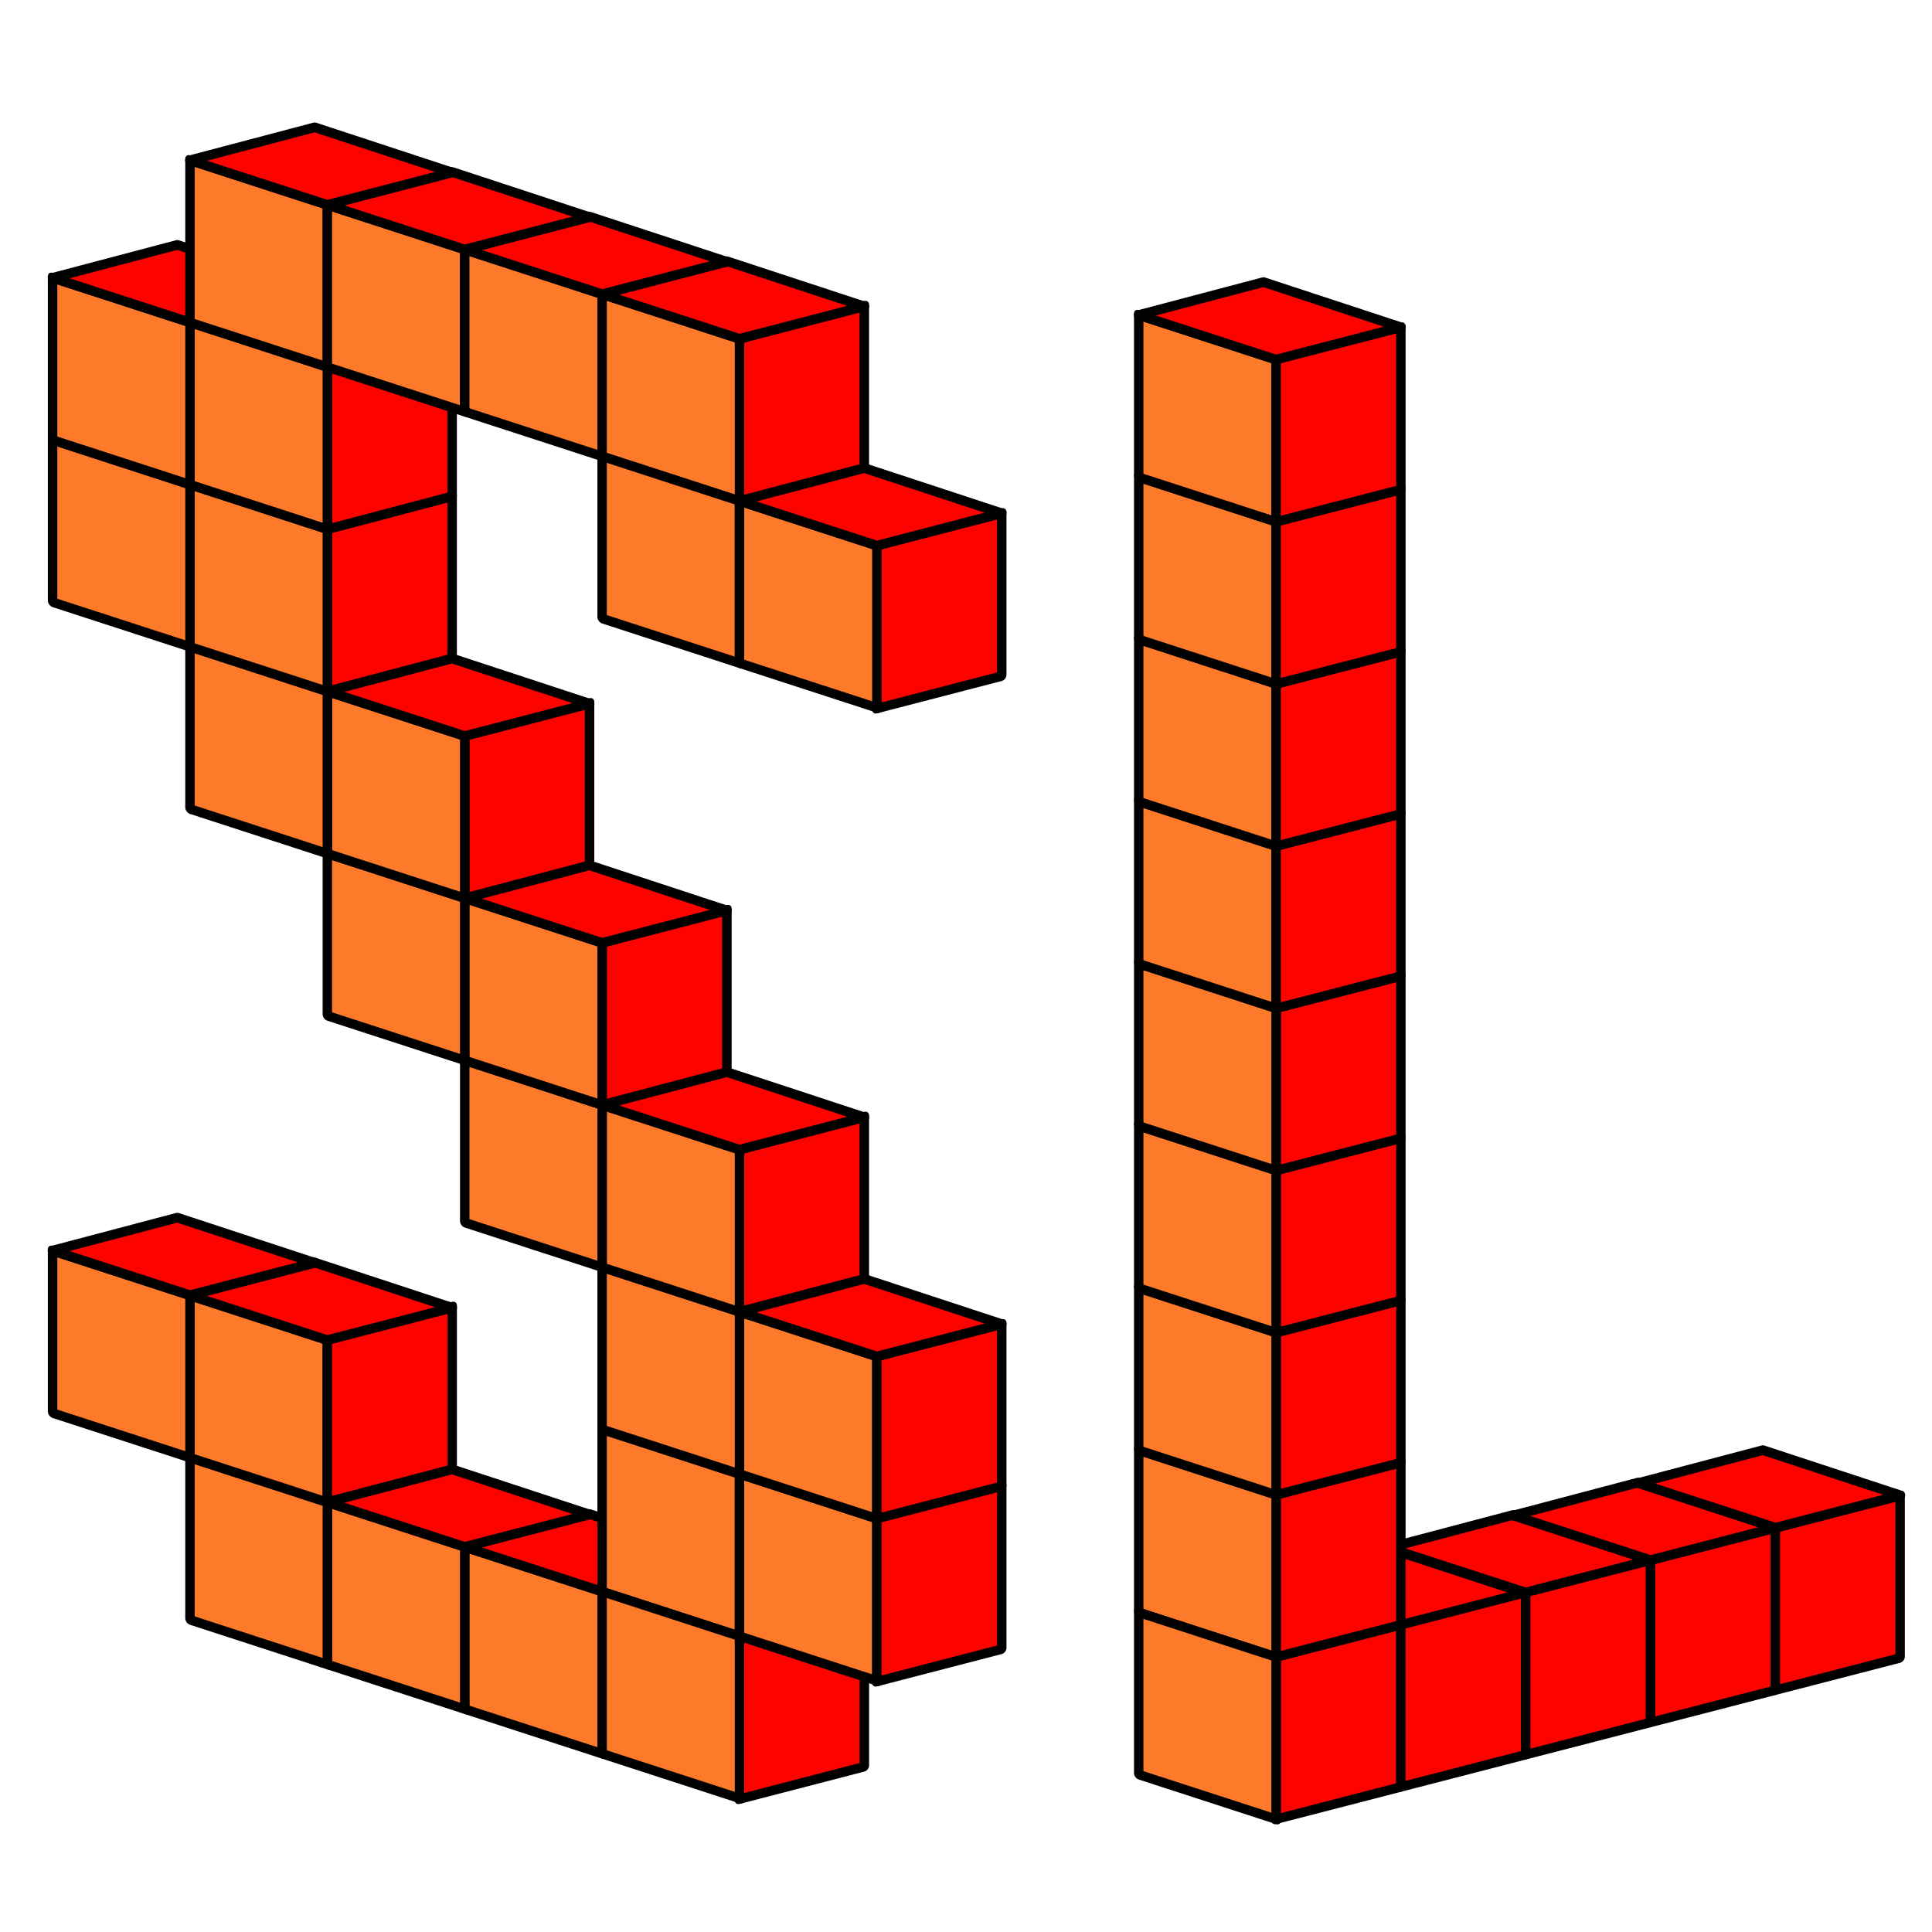
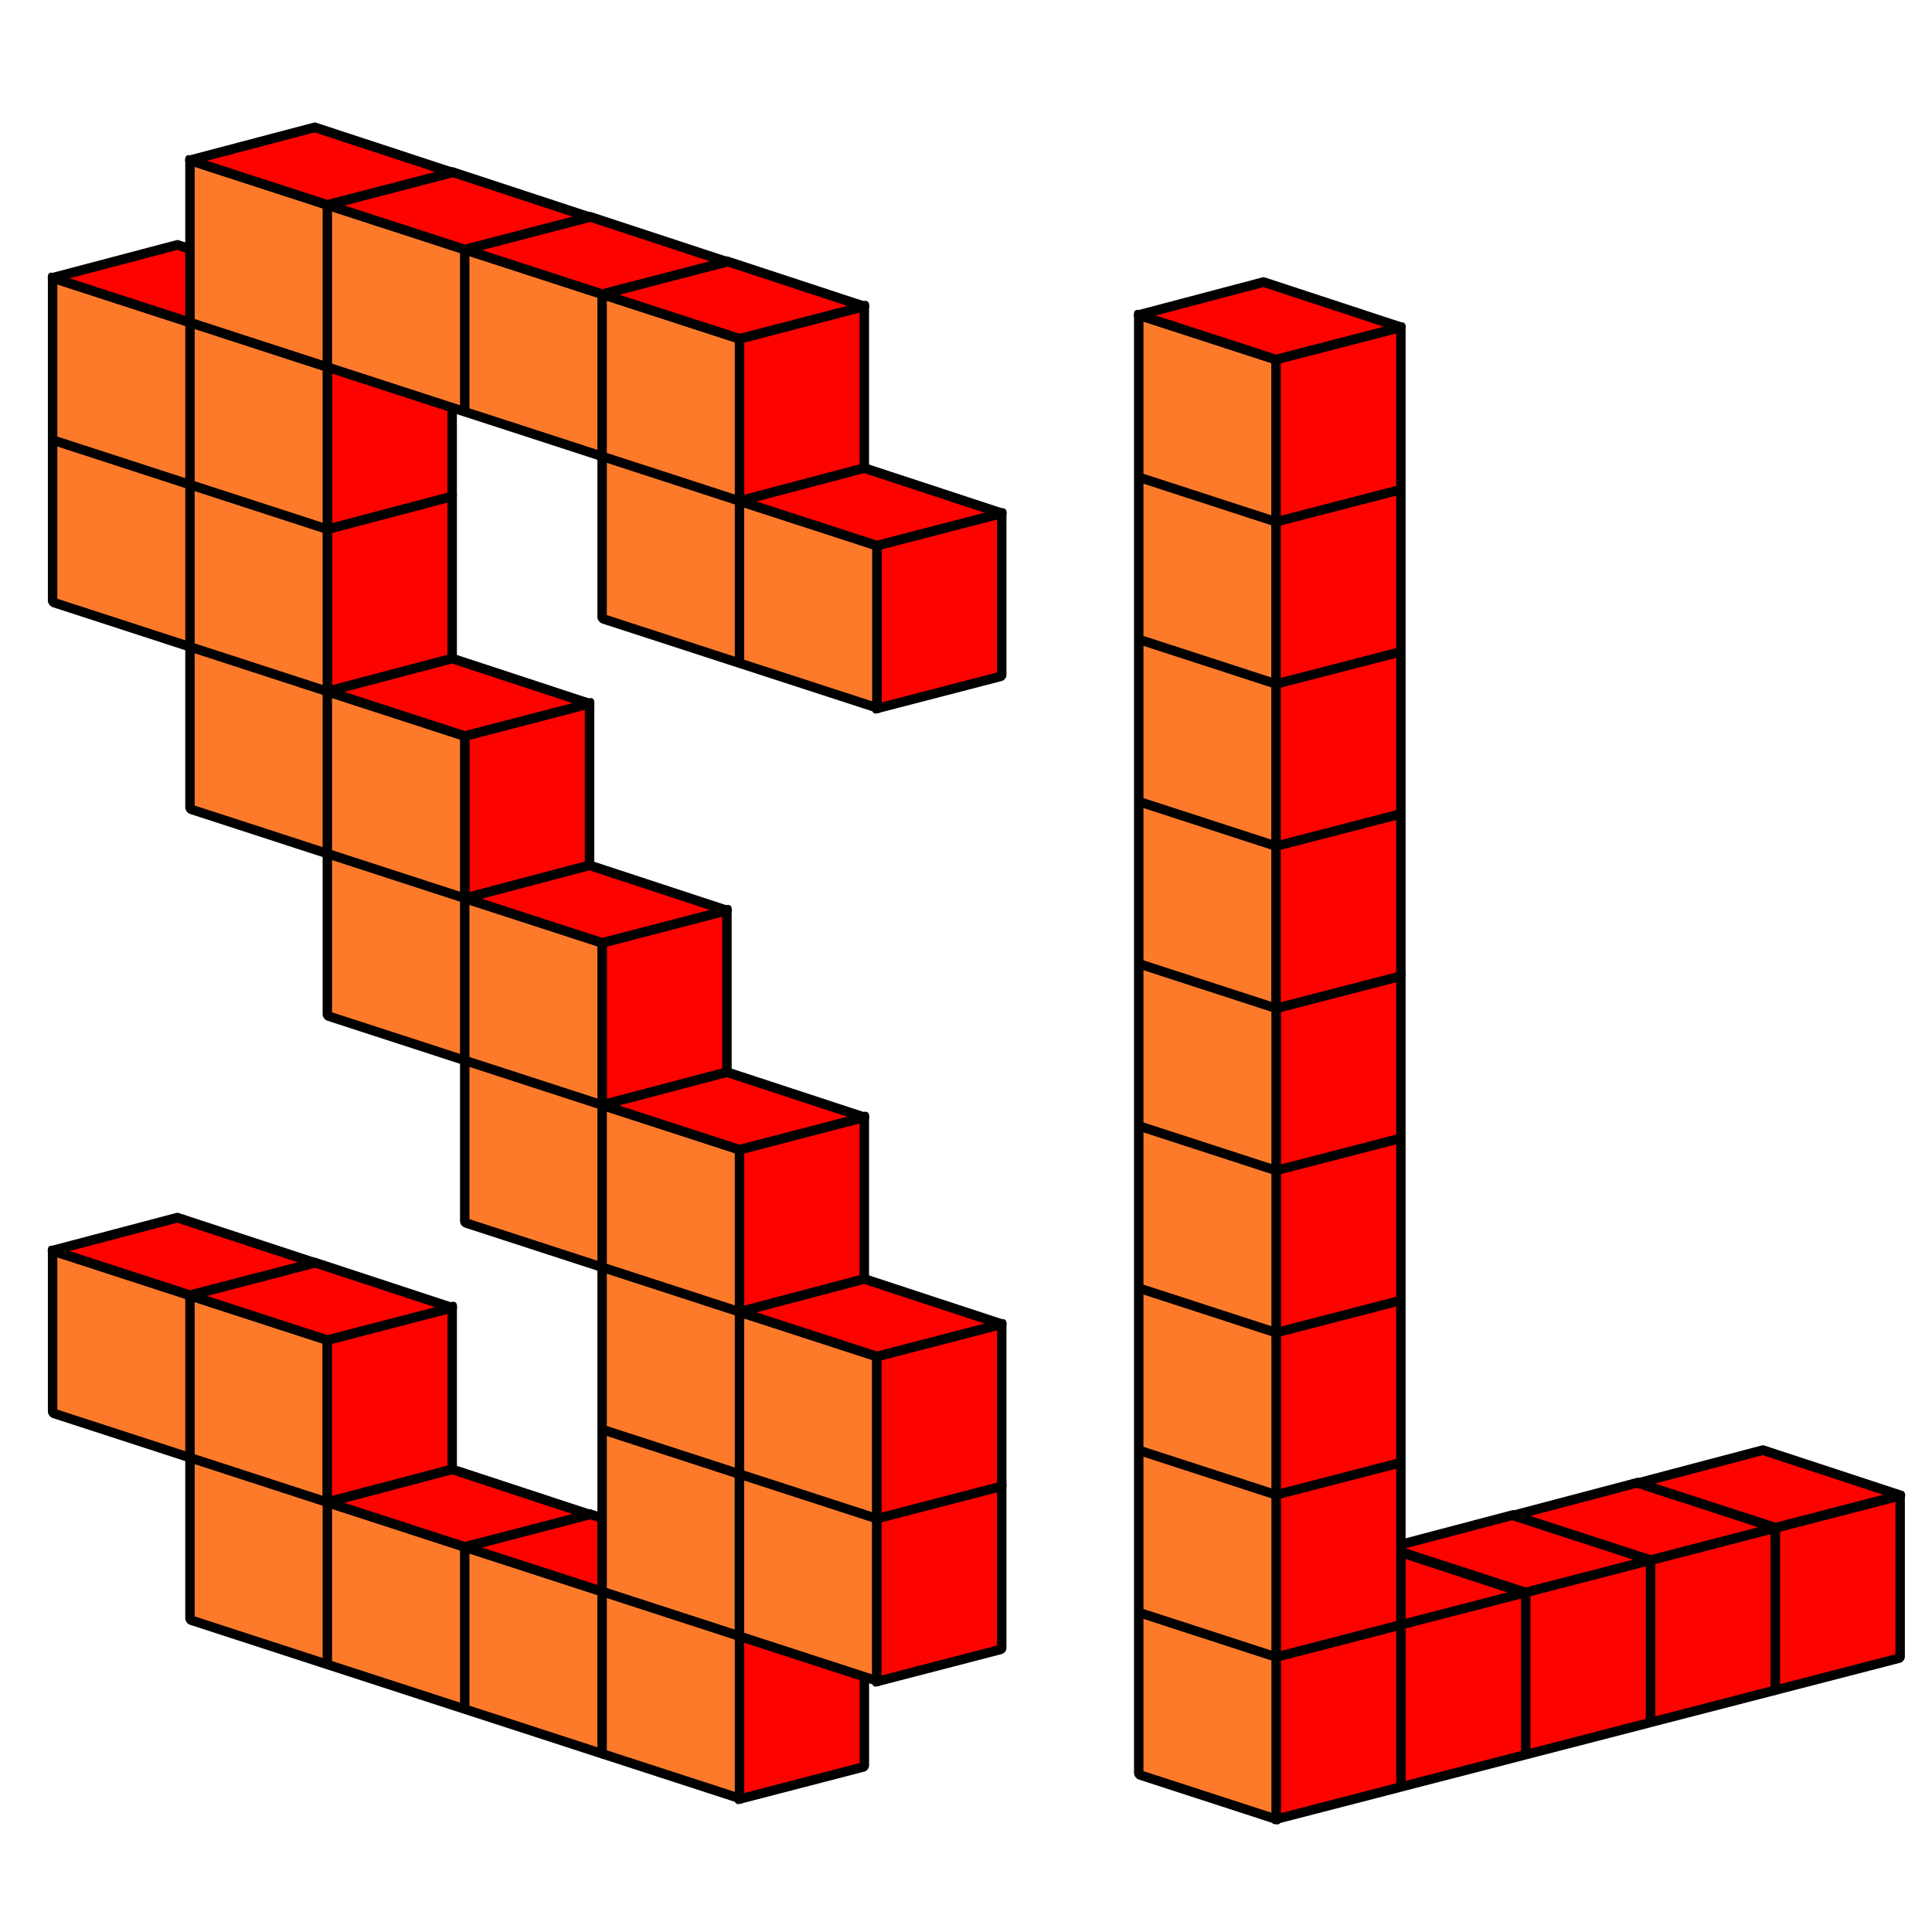
- <svg xmlns="http://www.w3.org/2000/svg" width="60mm" height="60mm" viewBox="0 0 60 60" version="1.1" id="svg1" xml:space="preserve">
-   <defs id="defs1" />
-   <g id="layer1">
-     <g id="g18" transform="translate(-25.68319,-21.24832)">
-       <rect style="fill:#FE7A2B;fill-opacity:1;stroke:#000000;stroke-width:0.308;stroke-linejoin:round;stroke-dasharray:none;stroke-opacity:1" id="rect1" width="4.486" height="5.036" x="42.18" y="56.255" transform="matrix(0.9510565,0.309017,0,1,0,0)" />
-       <rect style="fill:#FE7A2B;fill-opacity:1;stroke:#000000;stroke-width:0.308;stroke-linejoin:round;stroke-dasharray:none;stroke-opacity:1" id="rect1-3" width="4.486" height="5.036" x="37.694" y="56.255" transform="matrix(0.9510565,0.309017,0,1,0,0)" />
-       <rect style="fill:#FE7A2B;fill-opacity:1;stroke:#000000;stroke-width:0.308;stroke-linejoin:round;stroke-dasharray:none;stroke-opacity:1" id="rect1-3-2" width="4.486" height="5.036" x="33.208" y="56.255" transform="matrix(0.9510565,0.309017,0,1,0,0)" />
-       <rect style="fill:#FE7A2B;fill-opacity:1;stroke:#000000;stroke-width:0.308;stroke-linejoin:round;stroke-dasharray:none;stroke-opacity:1" id="rect1-3-2-7" width="4.486" height="5.036" x="33.208" y="51.219" transform="matrix(0.9510565,0.309017,0,1,0,0)" />
-       <rect style="fill:#FE7A2B;fill-opacity:1;stroke:#000000;stroke-width:0.308;stroke-linejoin:round;stroke-dasharray:none;stroke-opacity:1" id="rect1-3-2-7-2" width="4.486" height="5.036" x="28.722" y="51.219" transform="matrix(0.9510565,0.309017,0,1,0,0)" />
-       <path style="fill:#FC0300;fill-opacity:1;stroke:#000000;stroke-width:0.3;stroke-linecap:butt;stroke-linejoin:round;stroke-dasharray:none;stroke-opacity:1;paint-order:normal" d="m 40.115,69.29 4.266,1.386 3.878,-1.006 -4.269,-1.403 z" id="path17-9-8" />
-       <rect style="fill:#FE7A2B;fill-opacity:1;stroke:#000000;stroke-width:0.308;stroke-linejoin:round;stroke-dasharray:none;stroke-opacity:1" id="rect1-3-2-7-2-9" width="4.486" height="5.036" x="46.666" y="51.219" transform="matrix(0.9510565,0.309017,0,1,0,0)" />
-       <rect style="fill:#FC0300;fill-opacity:1;stroke:#000000;stroke-width:0.303;stroke-linejoin:round;stroke-dasharray:none;stroke-opacity:1" id="rect1-3-2-7-2-9-9-1-5-8-0-9-3-3-9-9-0-5-8" width="4.007" height="5.059" x="50.259" y="84.684" transform="matrix(0.9679498,-0.2511436,0,1,0,0)" />
-       <rect style="fill:#FE7A2B;fill-opacity:1;stroke:#000000;stroke-width:0.308;stroke-linejoin:round;stroke-dasharray:none;stroke-opacity:1" id="rect1-3-2-7-2-9-9" width="4.486" height="5.036" x="51.152" y="51.219" transform="matrix(0.9510565,0.309017,0,1,0,0)" />
-       <rect style="fill:#FE7A2B;fill-opacity:1;stroke:#000000;stroke-width:0.308;stroke-linejoin:round;stroke-dasharray:none;stroke-opacity:1" id="rect1-3-2-7-2-9-9-1" width="4.486" height="5.036" x="51.152" y="46.182" transform="matrix(0.9510565,0.309017,0,1,0,0)" />
-       <rect style="fill:#FC0300;fill-opacity:1;stroke:#000000;stroke-width:0.305;stroke-linejoin:round;stroke-dasharray:none;stroke-opacity:1" id="rect1-3-2-7-2-9-9-1-5-8-0" width="4.009" height="5.143" x="50.314" y="69.791" transform="matrix(0.9668959,-0.2551712,0,1,0,0)" />
-       <rect style="fill:#FC0300;fill-opacity:1;stroke:#000000;stroke-width:0.305;stroke-linejoin:round;stroke-dasharray:none;stroke-opacity:1" id="rect1-3-2-7-2-9-9-1-5-8-0-9" width="4.009" height="5.143" x="45.901" y="62.243" transform="matrix(0.9668959,-0.2551712,0,1,0,0)" />
-       <rect style="fill:#FC0300;fill-opacity:1;stroke:#000000;stroke-width:0.305;stroke-linejoin:round;stroke-dasharray:none;stroke-opacity:1" id="rect1-3-2-7-2-9-9-1-5-8-0-9-3" width="4.009" height="5.143" x="41.489" y="54.694" transform="matrix(0.9668959,-0.2551712,0,1,0,0)" />
-       <rect style="fill:#FC0300;fill-opacity:1;stroke:#000000;stroke-width:0.305;stroke-linejoin:round;stroke-dasharray:none;stroke-opacity:1" id="rect1-3-2-7-2-9-9-1-5-8-0-9-3-3" width="4.009" height="5.143" x="37.076" y="47.145" transform="matrix(0.9668959,-0.2551712,0,1,0,0)" />
-       <rect style="fill:#FC0300;fill-opacity:1;stroke:#000000;stroke-width:0.305;stroke-linejoin:round;stroke-dasharray:none;stroke-opacity:1" id="rect1-3-2-7-2-9-9-1-5-8-0-9-3-3-9" width="4.009" height="5.143" x="37.076" y="42.003" transform="matrix(0.9668959,-0.2551712,0,1,0,0)" />
-       <rect style="fill:#FC0300;fill-opacity:1;stroke:#000000;stroke-width:0.305;stroke-linejoin:round;stroke-dasharray:none;stroke-opacity:1" id="rect1-3-2-7-2-9-9-1-5-8-0-9-3-3-9-9" width="4.009" height="5.143" x="50.314" y="44.609" transform="matrix(0.9668959,-0.2551712,0,1,0,0)" />
-       <rect style="fill:#FC0300;fill-opacity:1;stroke:#000000;stroke-width:0.303;stroke-linejoin:round;stroke-dasharray:none;stroke-opacity:1" id="rect1-3-2-7-2-9-9-1-5-8-0-9-3-3-9-9-0" width="4.007" height="5.059" x="54.667" y="51.922" transform="matrix(0.9679498,-0.2511436,0,1,0,0)" />
-       <rect style="fill:#FC0300;fill-opacity:1;stroke:#000000;stroke-width:0.303;stroke-linejoin:round;stroke-dasharray:none;stroke-opacity:1" id="rect1-3-2-7-2-9-9-1-5-8-0-9-3-3-9-9-0-5" width="4.007" height="5.059" x="54.667" y="77.105" transform="matrix(0.9679498,-0.2511436,0,1,0,0)" />
-       <rect style="fill:#FC0300;fill-opacity:1;stroke:#000000;stroke-width:0.303;stroke-linejoin:round;stroke-dasharray:none;stroke-opacity:1" id="rect1-3-2-7-2-9-9-1-5-8-0-9-3-3-9-9-0-5-0" width="4.007" height="5.059" x="54.667" y="82.141" transform="matrix(0.9679498,-0.2511436,0,1,0,0)" />
-       <rect style="fill:#FC0300;fill-opacity:1;stroke:#000000;stroke-width:0.303;stroke-linejoin:round;stroke-dasharray:none;stroke-opacity:1" id="rect1-3-2-7-2-9-9-1-5-8-0-9-3-3-9-9-0-5-0-0" width="4.007" height="5.059" x="37.035" y="72.137" transform="matrix(0.9679498,-0.2511436,0,1,0,0)" />
-       <path style="fill:#FC0300;fill-opacity:1;stroke:#000000;stroke-width:0.3;stroke-linecap:butt;stroke-linejoin:round;stroke-dasharray:none;stroke-opacity:1;paint-order:normal" d="m 35.849,67.903 4.266,1.386 3.878,-1.006 -4.269,-1.403 z" id="path17-9-83" />
-       <rect style="fill:#FE7A2B;fill-opacity:1;stroke:#000000;stroke-width:0.308;stroke-linejoin:round;stroke-dasharray:none;stroke-opacity:1" id="rect1-3-2-7-2-9-9-1-1" width="4.486" height="5.036" x="46.666" y="46.182" transform="matrix(0.9510565,0.309017,0,1,0,0)" />
-       <rect style="fill:#FE7A2B;fill-opacity:1;stroke:#000000;stroke-width:0.308;stroke-linejoin:round;stroke-dasharray:none;stroke-opacity:1" id="rect1-3-2-7-2-9-9-1-1-8" width="4.486" height="5.036" x="46.666" y="41.146" transform="matrix(0.9510565,0.309017,0,1,0,0)" />
-       <rect style="fill:#FE7A2B;fill-opacity:1;stroke:#000000;stroke-width:0.308;stroke-linejoin:round;stroke-dasharray:none;stroke-opacity:1" id="rect1-3-2-7-2-9-9-1-1-8-3" width="4.486" height="5.036" x="42.18" y="41.146" transform="matrix(0.9510565,0.309017,0,1,0,0)" />
-       <rect style="fill:#FE7A2B;fill-opacity:1;stroke:#000000;stroke-width:0.308;stroke-linejoin:round;stroke-dasharray:none;stroke-opacity:1" id="rect1-3-2-7-2-9-9-1-1-8-3-6" width="4.486" height="5.036" x="42.18" y="36.109" transform="matrix(0.9510565,0.309017,0,1,0,0)" />
-       <rect style="fill:#FE7A2B;fill-opacity:1;stroke:#000000;stroke-width:0.308;stroke-linejoin:round;stroke-dasharray:none;stroke-opacity:1" id="rect1-3-2-7-2-9-9-1-1-8-3-6-6" width="4.486" height="5.036" x="37.694" y="36.109" transform="matrix(0.9510565,0.309017,0,1,0,0)" />
-       <rect style="fill:#FE7A2B;fill-opacity:1;stroke:#000000;stroke-width:0.308;stroke-linejoin:round;stroke-dasharray:none;stroke-opacity:1" id="rect1-3-2-7-2-9-9-1-1-8-3-6-6-4" width="4.486" height="5.036" x="37.694" y="31.073" transform="matrix(0.9510565,0.309017,0,1,0,0)" />
-       <rect style="fill:#FE7A2B;fill-opacity:1;stroke:#000000;stroke-width:0.308;stroke-linejoin:round;stroke-dasharray:none;stroke-opacity:1" id="rect1-3-2-7-2-9-9-1-1-8-3-6-6-4-6" width="4.486" height="5.036" x="33.208" y="31.073" transform="matrix(0.9510565,0.309017,0,1,0,0)" />
-       <rect style="fill:#FE7A2B;fill-opacity:1;stroke:#000000;stroke-width:0.308;stroke-linejoin:round;stroke-dasharray:none;stroke-opacity:1" id="rect1-3-2-7-2-9-9-1-1-8-3-6-6-4-6-4" width="4.486" height="5.036" x="33.208" y="26.037" transform="matrix(0.9510565,0.309017,0,1,0,0)" />
-       <rect style="fill:#FE7A2B;fill-opacity:1;stroke:#000000;stroke-width:0.308;stroke-linejoin:round;stroke-dasharray:none;stroke-opacity:1" id="rect1-3-2-7-2-9-9-1-1-8-3-6-6-4-6-4-4" width="4.486" height="5.036" x="28.722" y="26.037" transform="matrix(0.9510565,0.309017,0,1,0,0)" />
-       <rect style="fill:#FE7A2B;fill-opacity:1;stroke:#000000;stroke-width:0.308;stroke-linejoin:round;stroke-dasharray:none;stroke-opacity:1" id="rect1-3-2-7-2-9-9-1-1-8-3-6-6-4-6-4-4-3" width="4.486" height="5.036" x="33.208" y="21" transform="matrix(0.9510565,0.309017,0,1,0,0)" />
-       <rect style="fill:#FE7A2B;fill-opacity:1;stroke:#000000;stroke-width:0.308;stroke-linejoin:round;stroke-dasharray:none;stroke-opacity:1" id="rect1-3-2-7-2-9-9-1-1-8-3-6-6-4-6-4-4-3-6" width="4.486" height="5.036" x="28.722" y="21" transform="matrix(0.9510565,0.309017,0,1,0,0)" />
-       <path style="fill:#FC0300;fill-opacity:1;stroke:#000000;stroke-width:0.3;stroke-linecap:butt;stroke-linejoin:round;stroke-dasharray:none;stroke-opacity:1;paint-order:normal" d="m 27.316,29.876 4.266,1.386 3.878,-1.006 -4.269,-1.403 z" id="path17-9-94" />
-       <rect style="fill:#FE7A2B;fill-opacity:1;stroke:#000000;stroke-width:0.308;stroke-linejoin:round;stroke-dasharray:none;stroke-opacity:1" id="rect1-3-2-7-2-9-9-1-1-8-3-6-6-4-6-4-4-3-6-3" width="4.486" height="5.036" x="33.208" y="15.964" transform="matrix(0.9510565,0.309017,0,1,0,0)" />
-       <rect style="fill:#FE7A2B;fill-opacity:1;stroke:#000000;stroke-width:0.308;stroke-linejoin:round;stroke-dasharray:none;stroke-opacity:1" id="rect1-3-2-7-2-9-9-1-1-8-3-6-6-4-6-4-4-3-6-3-2" width="4.486" height="5.036" x="37.694" y="15.964" transform="matrix(0.9510565,0.309017,0,1,0,0)" />
-       <rect style="fill:#FE7A2B;fill-opacity:1;stroke:#000000;stroke-width:0.308;stroke-linejoin:round;stroke-dasharray:none;stroke-opacity:1" id="rect1-3-2-7-2-9-9-1-1-8-3-6-6-4-6-4-4-3-6-3-2-9" width="4.486" height="5.036" x="42.18" y="15.964" transform="matrix(0.9510565,0.309017,0,1,0,0)" />
-       <rect style="fill:#FE7A2B;fill-opacity:1;stroke:#000000;stroke-width:0.308;stroke-linejoin:round;stroke-dasharray:none;stroke-opacity:1" id="rect1-3-2-7-2-9-9-1-1-8-3-6-6-4-6-4-4-3-6-3-2-9-4" width="4.486" height="5.036" x="46.666" y="15.964" transform="matrix(0.9510565,0.309017,0,1,0,0)" />
-       <rect style="fill:#FE7A2B;fill-opacity:1;stroke:#000000;stroke-width:0.308;stroke-linejoin:round;stroke-dasharray:none;stroke-opacity:1" id="rect1-3-2-7-2-9-9-1-1-8-3-6-6-4-6-4-4-3-6-3-2-9-4-4" width="4.486" height="5.036" x="46.666" y="21" transform="matrix(0.9510565,0.309017,0,1,0,0)" />
-       <rect style="fill:#FE7A2B;fill-opacity:1;stroke:#000000;stroke-width:0.308;stroke-linejoin:round;stroke-dasharray:none;stroke-opacity:1" id="rect1-3-2-7-2-9-9-1-1-8-3-6-6-4-6-4-4-3-6-3-2-9-4-4-7" width="4.486" height="5.036" x="51.152" y="21" transform="matrix(0.9510565,0.309017,0,1,0,0)" />
-       <rect style="fill:#FE7A2B;fill-opacity:1;stroke:#000000;stroke-width:0.308;stroke-linejoin:round;stroke-dasharray:none;stroke-opacity:1" id="rect1-2" width="4.486" height="5.036" x="46.666" y="56.255" transform="matrix(0.9510565,0.309017,0,1,0,0)" />
-       <path style="fill:#FC0300;fill-opacity:1;stroke:#000000;stroke-width:0.3;stroke-linecap:butt;stroke-linejoin:round;stroke-dasharray:none;stroke-opacity:1;paint-order:normal" d="m 48.648,36.807 4.266,1.386 3.878,-1.006 -4.269,-1.403 z" id="path17" />
-       <path style="fill:#FC0300;fill-opacity:1;stroke:#000000;stroke-width:0.3;stroke-linecap:butt;stroke-linejoin:round;stroke-dasharray:none;stroke-opacity:1;paint-order:normal" d="m 44.382,30.384 4.266,1.386 3.878,-1.006 -4.269,-1.403 z" id="path17-9" />
-       <path style="fill:#FC0300;fill-opacity:1;stroke:#000000;stroke-width:0.3;stroke-linecap:butt;stroke-linejoin:round;stroke-dasharray:none;stroke-opacity:1;paint-order:normal" d="m 40.115,28.998 4.266,1.386 3.878,-1.006 -4.269,-1.403 z" id="path17-9-2" />
-       <path style="fill:#FC0300;fill-opacity:1;stroke:#000000;stroke-width:0.3;stroke-linecap:butt;stroke-linejoin:round;stroke-dasharray:none;stroke-opacity:1;paint-order:normal" d="m 35.849,27.612 4.266,1.386 3.878,-1.006 -4.269,-1.403 z" id="path17-9-9" />
-       <path style="fill:#FC0300;fill-opacity:1;stroke:#000000;stroke-width:0.3;stroke-linecap:butt;stroke-linejoin:round;stroke-dasharray:none;stroke-opacity:1;paint-order:normal" d="m 31.582,26.225 4.266,1.386 3.878,-1.006 -4.269,-1.403 z" id="path17-9-0" />
-       <path style="fill:#FC0300;fill-opacity:1;stroke:#000000;stroke-width:0.3;stroke-linecap:butt;stroke-linejoin:round;stroke-dasharray:none;stroke-opacity:1;paint-order:normal" d="m 35.849,42.721 4.266,1.386 3.878,-1.006 -4.269,-1.403 z" id="path17-9-7" />
-       <path style="fill:#FC0300;fill-opacity:1;stroke:#000000;stroke-width:0.3;stroke-linecap:butt;stroke-linejoin:round;stroke-dasharray:none;stroke-opacity:1;paint-order:normal" d="m 40.115,49.144 4.266,1.386 3.878,-1.006 -4.269,-1.403 z" id="path17-9-4" />
-       <path style="fill:#FC0300;fill-opacity:1;stroke:#000000;stroke-width:0.3;stroke-linecap:butt;stroke-linejoin:round;stroke-dasharray:none;stroke-opacity:1;paint-order:normal" d="m 44.382,55.566 4.266,1.386 3.878,-1.006 -4.269,-1.403 z" id="path17-9-22" />
-       <path style="fill:#FC0300;fill-opacity:1;stroke:#000000;stroke-width:0.3;stroke-linecap:butt;stroke-linejoin:round;stroke-dasharray:none;stroke-opacity:1;paint-order:normal" d="m 48.648,61.989 4.266,1.386 3.878,-1.006 -4.269,-1.403 z" id="path17-9-28" />
-       <path style="fill:#FC0300;fill-opacity:1;stroke:#000000;stroke-width:0.3;stroke-linecap:butt;stroke-linejoin:round;stroke-dasharray:none;stroke-opacity:1;paint-order:normal" d="m 31.582,61.481 4.266,1.386 3.878,-1.006 -4.269,-1.403 z" id="path17-9-3" />
-       <path style="fill:#FC0300;fill-opacity:1;stroke:#000000;stroke-width:0.3;stroke-linecap:butt;stroke-linejoin:round;stroke-dasharray:none;stroke-opacity:1;paint-order:normal" d="m 27.315,60.086 4.266,1.386 3.878,-1.006 -4.269,-1.403 z" id="path17-9-76" />
-     </g>
-     <g id="g17" transform="translate(-77.68322,-53.96976)">
-       <path style="fill:#FC0300;fill-opacity:1;stroke:#000000;stroke-width:0.3;stroke-linecap:butt;stroke-linejoin:round;stroke-dasharray:none;stroke-opacity:1;paint-order:normal" d="m 116.971,103.09 4.266,1.386 3.878,-1.006 -4.269,-1.403 z" id="path17-97-8" />
-       <path style="fill:#FC0300;fill-opacity:1;stroke:#000000;stroke-width:0.3;stroke-linecap:butt;stroke-linejoin:round;stroke-dasharray:none;stroke-opacity:1;paint-order:normal" d="m 120.799,102.041 4.266,1.386 3.878,-1.006 -4.269,-1.403 z" id="path17-97-9" />
-       <rect style="fill:#FC0300;fill-opacity:1;stroke:#000000;stroke-width:0.302;stroke-linejoin:round;stroke-dasharray:none;stroke-opacity:1" id="rect1-3-2-7-2-9-9-1-5-8-0-6" width="4.003" height="5.036" x="121.168" y="135.751" transform="matrix(0.9681861,-0.2502311,0,1,0,0)" />
-       <rect style="fill:#FC0300;fill-opacity:1;stroke:#000000;stroke-width:0.302;stroke-linejoin:round;stroke-dasharray:none;stroke-opacity:1" id="rect1-3-2-7-2-9-9-1-5-8-0-6-0" width="4.003" height="5.036" x="125.172" y="135.751" transform="matrix(0.9681861,-0.2502311,0,1,0,0)" />
-       <rect style="fill:#FC0300;fill-opacity:1;stroke:#000000;stroke-width:0.302;stroke-linejoin:round;stroke-dasharray:none;stroke-opacity:1" id="rect1-3-2-7-2-9-9-1-5-8-0-6-0-9" width="4.003" height="5.036" x="129.175" y="135.751" transform="matrix(0.9681861,-0.2502311,0,1,0,0)" />
-       <rect style="fill:#FC0300;fill-opacity:1;stroke:#000000;stroke-width:0.302;stroke-linejoin:round;stroke-dasharray:none;stroke-opacity:1" id="rect1-3-2-7-2-9-9-1-5-8-0-6-0-9-3" width="4.003" height="5.036" x="133.179" y="135.751" transform="matrix(0.9681861,-0.2502311,0,1,0,0)" />
-       <rect style="fill:#FC0300;fill-opacity:1;stroke:#000000;stroke-width:0.302;stroke-linejoin:round;stroke-dasharray:none;stroke-opacity:1" id="rect1-3-2-7-2-9-9-1-5-8-0-6-0-9-3-7" width="4.003" height="5.036" x="137.182" y="135.751" transform="matrix(0.9681861,-0.2502311,0,1,0,0)" />
-       <rect style="fill:#FC0300;fill-opacity:1;stroke:#000000;stroke-width:0.302;stroke-linejoin:round;stroke-dasharray:none;stroke-opacity:1" id="rect1-3-2-7-2-9-9-1-5-8-0-6-7" width="4.003" height="5.036" x="121.168" y="130.714" transform="matrix(0.9681861,-0.2502311,0,1,0,0)" />
-       <rect style="fill:#FC0300;fill-opacity:1;stroke:#000000;stroke-width:0.302;stroke-linejoin:round;stroke-dasharray:none;stroke-opacity:1" id="rect1-3-2-7-2-9-9-1-5-8-0-6-7-1" width="4.003" height="5.036" x="121.168" y="125.678" transform="matrix(0.9681861,-0.2502311,0,1,0,0)" />
-       <rect style="fill:#FC0300;fill-opacity:1;stroke:#000000;stroke-width:0.302;stroke-linejoin:round;stroke-dasharray:none;stroke-opacity:1" id="rect1-3-2-7-2-9-9-1-5-8-0-6-7-1-2" width="4.003" height="5.036" x="121.168" y="120.641" transform="matrix(0.9681861,-0.2502311,0,1,0,0)" />
-       <rect style="fill:#FC0300;fill-opacity:1;stroke:#000000;stroke-width:0.302;stroke-linejoin:round;stroke-dasharray:none;stroke-opacity:1" id="rect1-3-2-7-2-9-9-1-5-8-0-6-7-1-20" width="4.003" height="5.036" x="121.168" y="115.605" transform="matrix(0.9681861,-0.2502311,0,1,0,0)" />
-       <rect style="fill:#FE7A2B;fill-opacity:1;stroke:#000000;stroke-width:0.308;stroke-linejoin:round;stroke-dasharray:none;stroke-opacity:1" id="rect1-3-2-7-2-9-9-1-1-8-7-5-8" width="4.486" height="5.036" x="118.865" y="62.277" transform="matrix(0.9510565,0.309017,0,1,0,0)" />
-       <rect style="fill:#FE7A2B;fill-opacity:1;stroke:#000000;stroke-width:0.308;stroke-linejoin:round;stroke-dasharray:none;stroke-opacity:1" id="rect1-3-2-7-2-9-9-1-1-8-7-5-8-0" width="4.486" height="5.036" x="118.865" y="57.24" transform="matrix(0.9510565,0.309017,0,1,0,0)" />
-       <rect style="fill:#FE7A2B;fill-opacity:1;stroke:#000000;stroke-width:0.308;stroke-linejoin:round;stroke-dasharray:none;stroke-opacity:1" id="rect1-3-2-7-2-9-9-1-1-8-7-5-8-4" width="4.486" height="5.036" x="118.865" y="52.204" transform="matrix(0.9510565,0.309017,0,1,0,0)" />
-       <rect style="fill:#FE7A2B;fill-opacity:1;stroke:#000000;stroke-width:0.308;stroke-linejoin:round;stroke-dasharray:none;stroke-opacity:1" id="rect1-3-2-7-2-9-9-1-1-8-7-5-8-4-8" width="4.486" height="5.036" x="118.865" y="47.167" transform="matrix(0.9510565,0.309017,0,1,0,0)" />
-       <rect style="fill:#FE7A2B;fill-opacity:1;stroke:#000000;stroke-width:0.308;stroke-linejoin:round;stroke-dasharray:none;stroke-opacity:1" id="rect1-3-2-7-2-9-9-1-1-8-7-5-8-4-8-7" width="4.486" height="5.036" x="118.865" y="42.131" transform="matrix(0.9510565,0.309017,0,1,0,0)" />
-       <rect style="fill:#FE7A2B;fill-opacity:1;stroke:#000000;stroke-width:0.308;stroke-linejoin:round;stroke-dasharray:none;stroke-opacity:1" id="rect1-3-2-7-2-9-9-1-1-8-7-5-8-4-8-7-2" width="4.486" height="5.036" x="118.865" y="37.094" transform="matrix(0.9510565,0.309017,0,1,0,0)" />
-       <rect style="fill:#FE7A2B;fill-opacity:1;stroke:#000000;stroke-width:0.308;stroke-linejoin:round;stroke-dasharray:none;stroke-opacity:1" id="rect1-3-2-7-2-9-9-1-1-8-7-5-8-4-8-7-2-1" width="4.486" height="5.036" x="118.865" y="32.058" transform="matrix(0.9510565,0.309017,0,1,0,0)" />
-       <rect style="fill:#FE7A2B;fill-opacity:1;stroke:#000000;stroke-width:0.308;stroke-linejoin:round;stroke-dasharray:none;stroke-opacity:1" id="rect1-3-2-7-2-9-9-1-1-8-7-5-8-4-8-7-2-1-2" width="4.486" height="5.036" x="118.865" y="27.022" transform="matrix(0.9510565,0.309017,0,1,0,0)" />
-       <rect style="fill:#FE7A2B;fill-opacity:1;stroke:#000000;stroke-width:0.308;stroke-linejoin:round;stroke-dasharray:none;stroke-opacity:1" id="rect1-3-2-7-2-9-9-1-1-8-7-5-8-4-8-7-2-1-9" width="4.486" height="5.036" x="118.865" y="67.313" transform="matrix(0.9510565,0.309017,0,1,0,0)" />
-       <path style="fill:#FC0300;fill-opacity:1;stroke:#000000;stroke-width:0.3;stroke-linecap:butt;stroke-linejoin:round;stroke-dasharray:none;stroke-opacity:1;paint-order:normal" d="m 113.047,63.753 4.266,1.386 3.878,-1.006 -4.269,-1.403 z" id="path17-97" />
-       <rect style="fill:#FC0300;fill-opacity:1;stroke:#000000;stroke-width:0.302;stroke-linejoin:round;stroke-dasharray:none;stroke-opacity:1" id="rect1-3-2-7-2-9-9-1-5-8-0-6-7-1-9" width="4.003" height="5.036" x="121.168" y="110.568" transform="matrix(0.9681861,-0.2502311,0,1,0,0)" />
-       <rect style="fill:#FC0300;fill-opacity:1;stroke:#000000;stroke-width:0.302;stroke-linejoin:round;stroke-dasharray:none;stroke-opacity:1" id="rect1-3-2-7-2-9-9-1-5-8-0-6-7-1-1" width="4.003" height="5.036" x="121.168" y="105.532" transform="matrix(0.9681861,-0.2502311,0,1,0,0)" />
-       <rect style="fill:#FC0300;fill-opacity:1;stroke:#000000;stroke-width:0.302;stroke-linejoin:round;stroke-dasharray:none;stroke-opacity:1" id="rect1-3-2-7-2-9-9-1-5-8-0-6-7-1-8" width="4.003" height="5.036" x="121.168" y="100.496" transform="matrix(0.9681861,-0.2502311,0,1,0,0)" />
-       <rect style="fill:#FC0300;fill-opacity:1;stroke:#000000;stroke-width:0.302;stroke-linejoin:round;stroke-dasharray:none;stroke-opacity:1" id="rect1-3-2-7-2-9-9-1-5-8-0-6-7-1-4" width="4.003" height="5.036" x="121.168" y="95.459" transform="matrix(0.9681861,-0.2502311,0,1,0,0)" />
-       <path style="fill:#FC0300;fill-opacity:1;stroke:#000000;stroke-width:0.3;stroke-linecap:butt;stroke-linejoin:round;stroke-dasharray:none;stroke-opacity:1;paint-order:normal" d="m 124.678,101.035 4.266,1.386 3.878,-1.006 -4.269,-1.403 z" id="path17-97-85" />
-       <path style="fill:#FC0300;fill-opacity:1;stroke:#000000;stroke-width:0.3;stroke-linecap:butt;stroke-linejoin:round;stroke-dasharray:none;stroke-opacity:1;paint-order:normal" d="m 128.556,100.028 4.266,1.386 3.878,-1.006 -4.269,-1.403 z" id="path17-97-7" />
-     </g>
-   </g>
+ <svg xmlns="http://www.w3.org/2000/svg" width="60mm" height="60mm" viewBox="0 0 60 60" xml:space="preserve">
+   <path style="fill:#fe7a2b;fill-opacity:1;stroke:#000;stroke-width:.308;stroke-linejoin:round;stroke-dasharray:none;stroke-opacity:1" transform="matrix(.95106 .30902 0 1 -25.683 -21.248)" d="M42.18 56.255h4.486v5.036H42.18zM37.694 56.255h4.486v5.036h-4.486zM33.208 56.255h4.486v5.036h-4.486zM33.208 51.219h4.486v5.036h-4.486zM28.722 51.219h4.486v5.036h-4.486z" />
+   <path style="fill:#fc0300;fill-opacity:1;stroke:#000;stroke-width:.3;stroke-linecap:butt;stroke-linejoin:round;stroke-dasharray:none;stroke-opacity:1;paint-order:normal" d="m40.115 69.29 4.267 1.386 3.878-1.006-4.269-1.403z" transform="translate(-25.683 -21.248)" />
+   <path style="fill:#fe7a2b;fill-opacity:1;stroke:#000;stroke-width:.308;stroke-linejoin:round;stroke-dasharray:none;stroke-opacity:1" transform="matrix(.95106 .30902 0 1 -25.683 -21.248)" d="M46.666 51.219h4.486v5.036h-4.486z" />
+   <path style="fill:#fc0300;fill-opacity:1;stroke:#000;stroke-width:.303;stroke-linejoin:round;stroke-dasharray:none;stroke-opacity:1" transform="matrix(.96795 -.25114 0 1 -25.683 -21.248)" d="M50.259 84.684h4.007v5.059h-4.007z" />
+   <path style="fill:#fe7a2b;fill-opacity:1;stroke:#000;stroke-width:.308;stroke-linejoin:round;stroke-dasharray:none;stroke-opacity:1" transform="matrix(.95106 .30902 0 1 -25.683 -21.248)" d="M51.152 51.219h4.486v5.036h-4.486zM51.152 46.182h4.486v5.036h-4.486z" />
+   <path style="fill:#fc0300;fill-opacity:1;stroke:#000;stroke-width:.305;stroke-linejoin:round;stroke-dasharray:none;stroke-opacity:1" transform="matrix(.9669 -.25517 0 1 -25.683 -21.248)" d="M50.314 69.791h4.009v5.143h-4.009zM45.901 62.243h4.009v5.143h-4.009zM41.489 54.694h4.009v5.143h-4.009zM37.076 47.145h4.009v5.143h-4.009z" />
+   <path style="fill:#fc0300;fill-opacity:1;stroke:#000;stroke-width:.305;stroke-linejoin:round;stroke-dasharray:none;stroke-opacity:1" transform="matrix(.9669 -.25517 0 1 -25.683 -21.248)" d="M37.076 42.003h4.009v5.143h-4.009zM50.314 44.609h4.009v5.143h-4.009z" />
+   <path style="fill:#fc0300;fill-opacity:1;stroke:#000;stroke-width:.303;stroke-linejoin:round;stroke-dasharray:none;stroke-opacity:1" transform="matrix(.96795 -.25114 0 1 -25.683 -21.248)" d="M54.667 51.922h4.007v5.059h-4.007zM54.667 77.105h4.007v5.059h-4.007z" />
+   <path style="fill:#fc0300;fill-opacity:1;stroke:#000;stroke-width:.303;stroke-linejoin:round;stroke-dasharray:none;stroke-opacity:1" transform="matrix(.96795 -.25114 0 1 -25.683 -21.248)" d="M54.667 82.141h4.007V87.2h-4.007zM37.035 72.137h4.007v5.059h-4.007z" />
+   <path style="fill:#fc0300;fill-opacity:1;stroke:#000;stroke-width:.3;stroke-linecap:butt;stroke-linejoin:round;stroke-dasharray:none;stroke-opacity:1;paint-order:normal" d="m35.849 67.903 4.266 1.387 3.879-1.007-4.269-1.403z" transform="translate(-25.683 -21.248)" />
+   <path style="fill:#fe7a2b;fill-opacity:1;stroke:#000;stroke-width:.308;stroke-linejoin:round;stroke-dasharray:none;stroke-opacity:1" transform="matrix(.95106 .30902 0 1 -25.683 -21.248)" d="M46.666 46.182h4.486v5.036h-4.486zM46.666 41.146h4.486v5.036h-4.486zM42.18 41.146h4.486v5.036H42.18zM42.18 36.109h4.486v5.036H42.18zM37.694 36.109h4.486v5.036h-4.486zM37.694 31.073h4.486v5.036h-4.486zM33.208 31.073h4.486v5.036h-4.486zM33.208 26.037h4.486v5.036h-4.486zM28.722 26.037h4.486v5.036h-4.486zM33.208 21h4.486v5.036h-4.486zM28.722 21h4.486v5.036h-4.486z" />
+   <path style="fill:#fc0300;fill-opacity:1;stroke:#000;stroke-width:.3;stroke-linecap:butt;stroke-linejoin:round;stroke-dasharray:none;stroke-opacity:1;paint-order:normal" d="m27.316 29.876 4.266 1.386 3.879-1.006-4.269-1.403z" transform="translate(-25.683 -21.248)" />
+   <path style="fill:#fe7a2b;fill-opacity:1;stroke:#000;stroke-width:.308;stroke-linejoin:round;stroke-dasharray:none;stroke-opacity:1" transform="matrix(.95106 .30902 0 1 -25.683 -21.248)" d="M33.208 15.964h4.486V21h-4.486zM37.694 15.964h4.486V21h-4.486zM42.18 15.964h4.486V21H42.18zM46.666 15.964h4.486V21h-4.486zM46.666 21h4.486v5.036h-4.486zM51.152 21h4.486v5.036h-4.486zM46.666 56.255h4.486v5.036h-4.486z" />
+   <path style="fill:#fc0300;fill-opacity:1;stroke:#000;stroke-width:.3;stroke-linecap:butt;stroke-linejoin:round;stroke-dasharray:none;stroke-opacity:1;paint-order:normal" d="m48.648 36.807 4.267 1.386 3.878-1.006-4.269-1.403zM44.382 30.384l4.266 1.386 3.879-1.006-4.27-1.403z" transform="translate(-25.683 -21.248)" />
+   <path style="fill:#fc0300;fill-opacity:1;stroke:#000;stroke-width:.3;stroke-linecap:butt;stroke-linejoin:round;stroke-dasharray:none;stroke-opacity:1;paint-order:normal" d="m40.115 28.998 4.267 1.386 3.878-1.006-4.269-1.403z" transform="translate(-25.683 -21.248)" />
+   <path style="fill:#fc0300;fill-opacity:1;stroke:#000;stroke-width:.3;stroke-linecap:butt;stroke-linejoin:round;stroke-dasharray:none;stroke-opacity:1;paint-order:normal" d="m35.849 27.612 4.266 1.386 3.879-1.006-4.269-1.403z" transform="translate(-25.683 -21.248)" />
+   <path style="fill:#fc0300;fill-opacity:1;stroke:#000;stroke-width:.3;stroke-linecap:butt;stroke-linejoin:round;stroke-dasharray:none;stroke-opacity:1;paint-order:normal" d="m31.582 26.225 4.267 1.387 3.878-1.007-4.268-1.402zM35.849 42.721l4.266 1.386 3.879-1.006-4.269-1.403zM40.115 49.144l4.267 1.386 3.878-1.006-4.269-1.403zM44.382 55.566l4.266 1.387 3.879-1.007-4.27-1.402zM48.648 61.99l4.267 1.385 3.878-1.006-4.269-1.403zM31.582 61.48l4.267 1.387 3.878-1.006-4.268-1.403z" transform="translate(-25.683 -21.248)" />
+   <path style="fill:#fc0300;fill-opacity:1;stroke:#000;stroke-width:.3;stroke-linecap:butt;stroke-linejoin:round;stroke-dasharray:none;stroke-opacity:1;paint-order:normal" d="m27.315 60.086 4.266 1.386 3.879-1.006-4.27-1.403z" transform="translate(-25.683 -21.248)" />
+   <path style="fill:#fc0300;fill-opacity:1;stroke:#000;stroke-width:.3;stroke-linecap:butt;stroke-linejoin:round;stroke-dasharray:none;stroke-opacity:1;paint-order:normal" d="m116.971 103.09 4.267 1.386 3.878-1.006-4.269-1.403zM120.8 102.04l4.266 1.387 3.878-1.006-4.269-1.403z" transform="translate(-77.683 -53.97)" />
+   <path style="fill:#fc0300;fill-opacity:1;stroke:#000;stroke-width:.302;stroke-linejoin:round;stroke-dasharray:none;stroke-opacity:1" transform="matrix(.96819 -.25023 0 1 -77.683 -53.97)" d="M121.168 135.751h4.003v5.036h-4.003zM125.172 135.751h4.003v5.036h-4.003zM129.175 135.751h4.003v5.036h-4.003zM133.179 135.751h4.003v5.036h-4.003z" />
+   <path style="fill:#fc0300;fill-opacity:1;stroke:#000;stroke-width:.302;stroke-linejoin:round;stroke-dasharray:none;stroke-opacity:1" transform="matrix(.96819 -.25023 0 1 -77.683 -53.97)" d="M137.182 135.751h4.003v5.036h-4.003zM121.168 130.714h4.003v5.036h-4.003zM121.168 125.678h4.003v5.036h-4.003zM121.168 120.641h4.003v5.036h-4.003zM121.168 115.605h4.003v5.036h-4.003z" />
+   <path style="fill:#fe7a2b;fill-opacity:1;stroke:#000;stroke-width:.308;stroke-linejoin:round;stroke-dasharray:none;stroke-opacity:1" transform="matrix(.95106 .30902 0 1 -77.683 -53.97)" d="M118.865 62.277h4.486v5.036h-4.486zM118.865 57.24h4.486v5.036h-4.486zM118.865 52.204h4.486v5.036h-4.486zM118.865 47.167h4.486v5.036h-4.486zM118.865 42.131h4.486v5.036h-4.486zM118.865 37.094h4.486v5.036h-4.486zM118.865 32.058h4.486v5.036h-4.486zM118.865 27.022h4.486v5.036h-4.486zM118.865 67.313h4.486v5.036h-4.486z" />
+   <path style="fill:#fc0300;fill-opacity:1;stroke:#000;stroke-width:.3;stroke-linecap:butt;stroke-linejoin:round;stroke-dasharray:none;stroke-opacity:1;paint-order:normal" d="m113.047 63.753 4.267 1.386 3.878-1.006-4.269-1.403z" transform="translate(-77.683 -53.97)" />
+   <path style="fill:#fc0300;fill-opacity:1;stroke:#000;stroke-width:.302;stroke-linejoin:round;stroke-dasharray:none;stroke-opacity:1" transform="matrix(.96819 -.25023 0 1 -77.683 -53.97)" d="M121.168 110.568h4.003v5.036h-4.003zM121.168 105.532h4.003v5.036h-4.003zM121.168 100.496h4.003v5.036h-4.003zM121.168 95.459h4.003v5.036h-4.003z" />
+   <path style="fill:#fc0300;fill-opacity:1;stroke:#000;stroke-width:.3;stroke-linecap:butt;stroke-linejoin:round;stroke-dasharray:none;stroke-opacity:1;paint-order:normal" d="m124.678 101.035 4.266 1.386 3.878-1.006-4.268-1.403z" transform="translate(-77.683 -53.97)" />
+   <path style="fill:#fc0300;fill-opacity:1;stroke:#000;stroke-width:.3;stroke-linecap:butt;stroke-linejoin:round;stroke-dasharray:none;stroke-opacity:1;paint-order:normal" d="m128.556 100.028 4.266 1.387 3.879-1.007-4.27-1.403z" transform="translate(-77.683 -53.97)" />
</svg>
